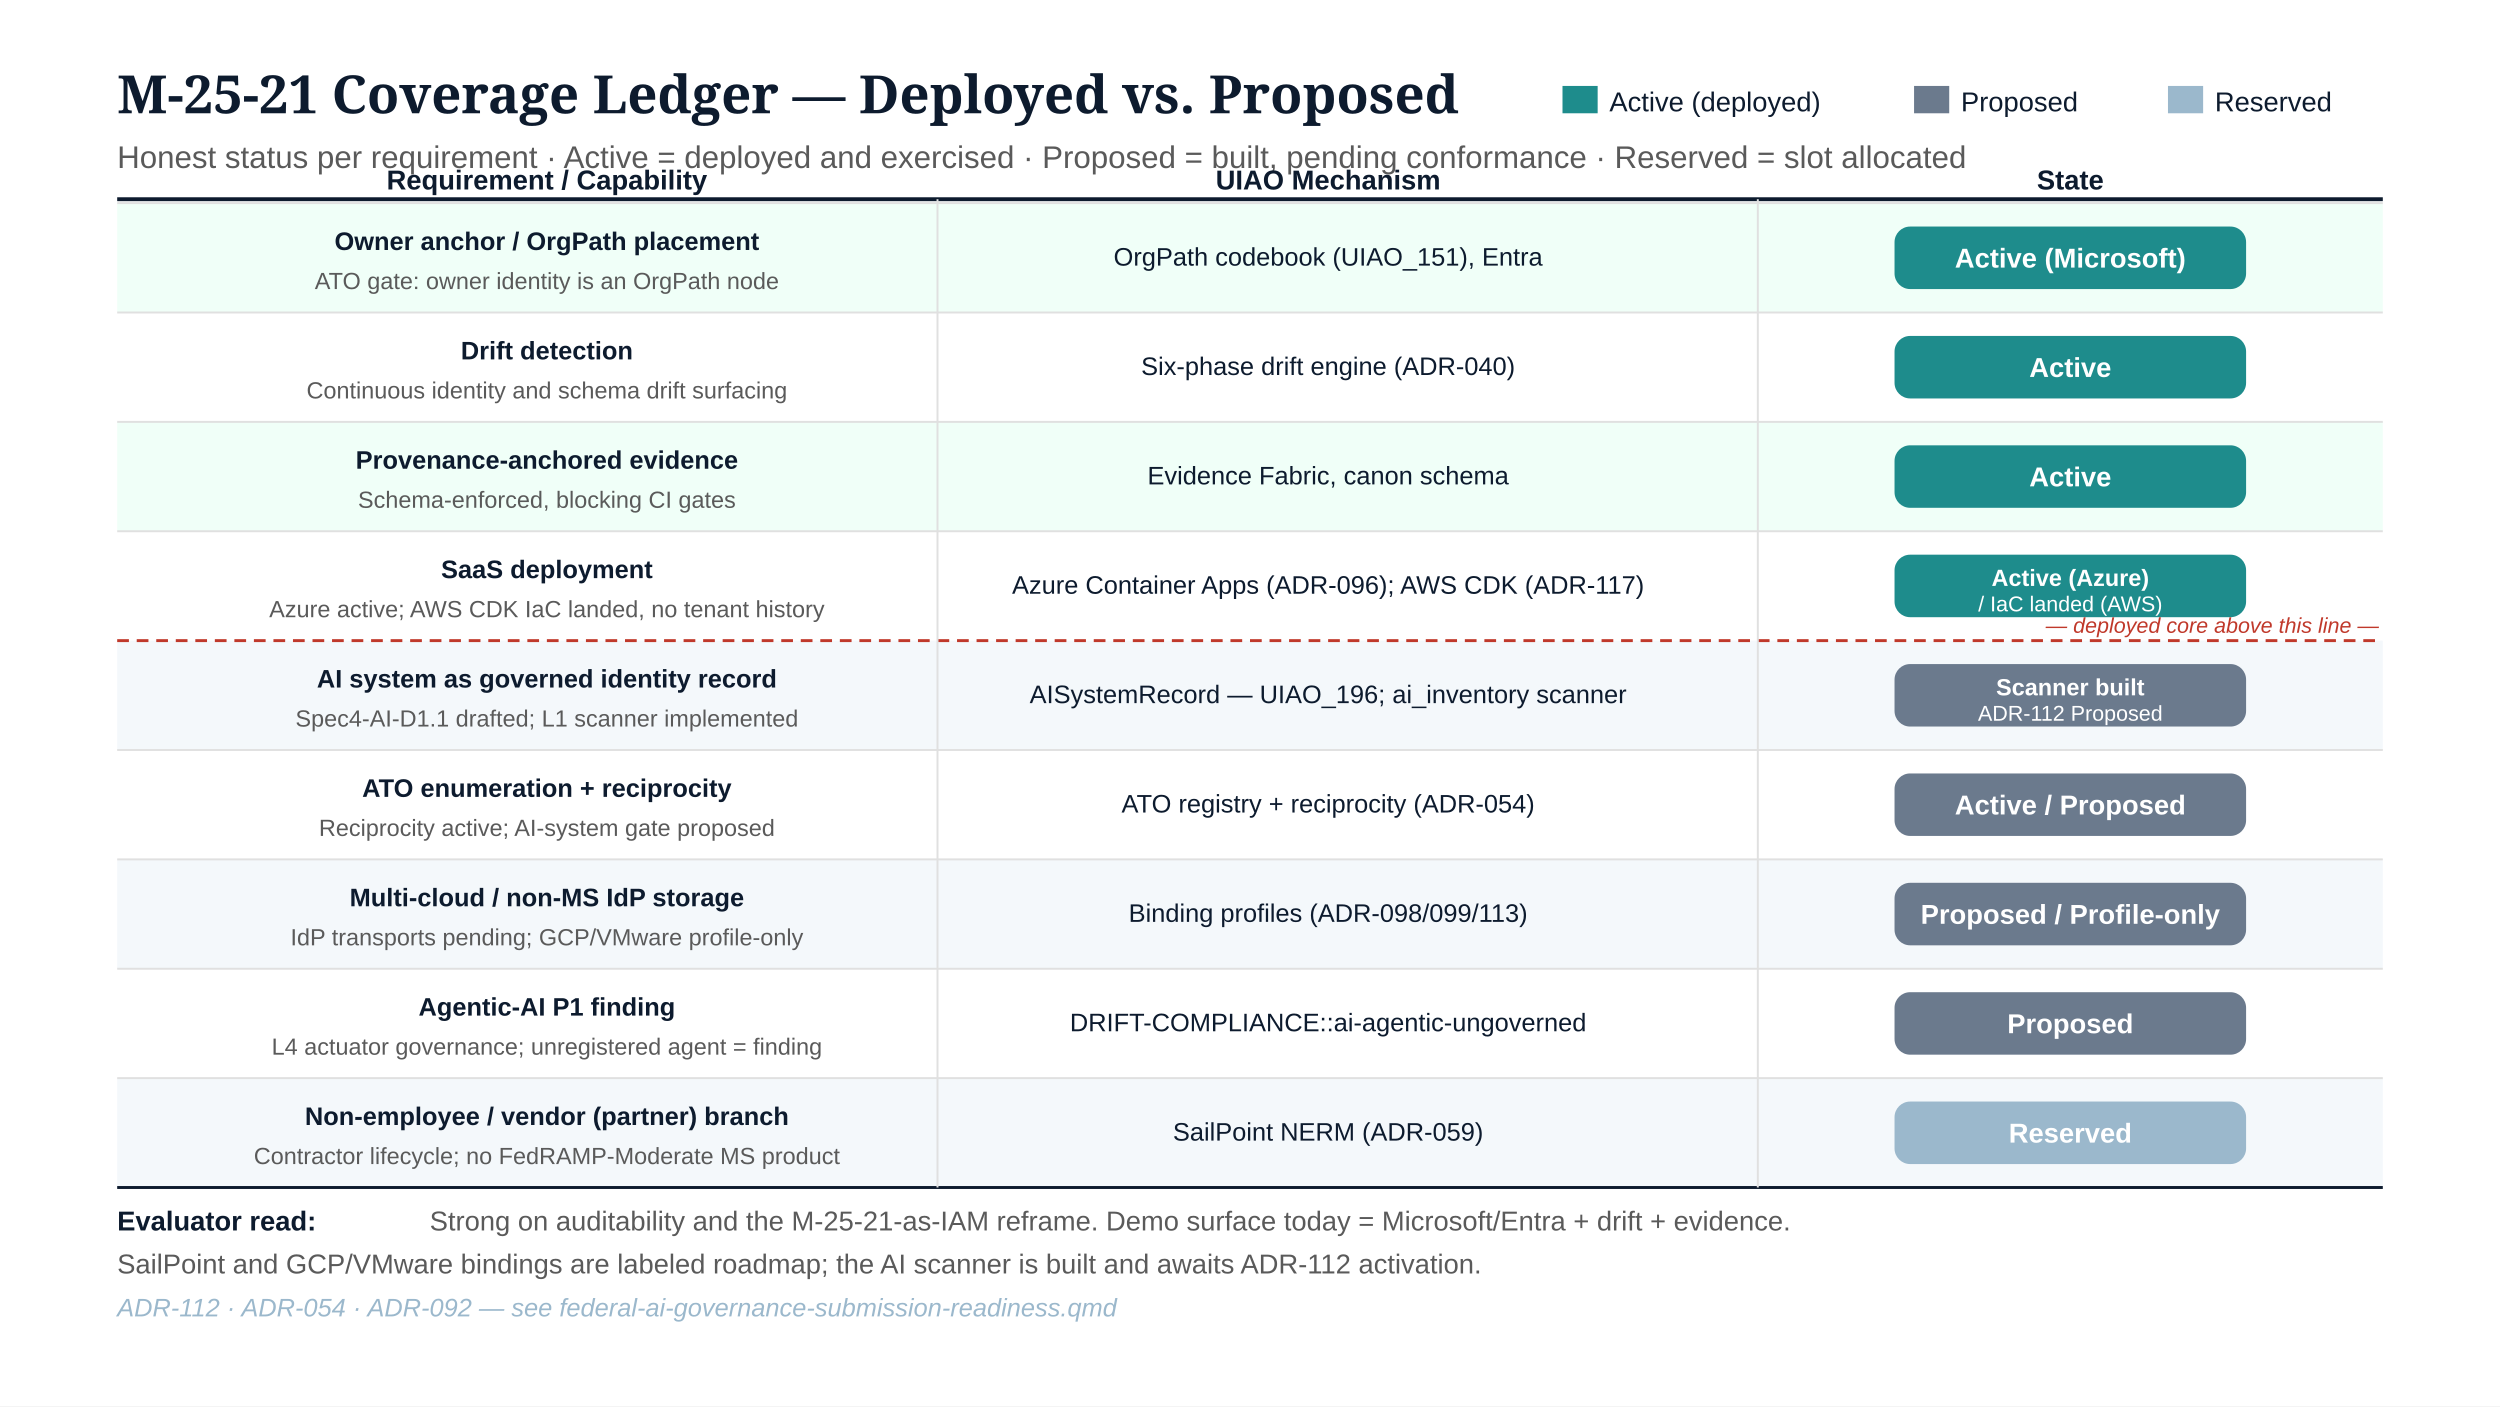
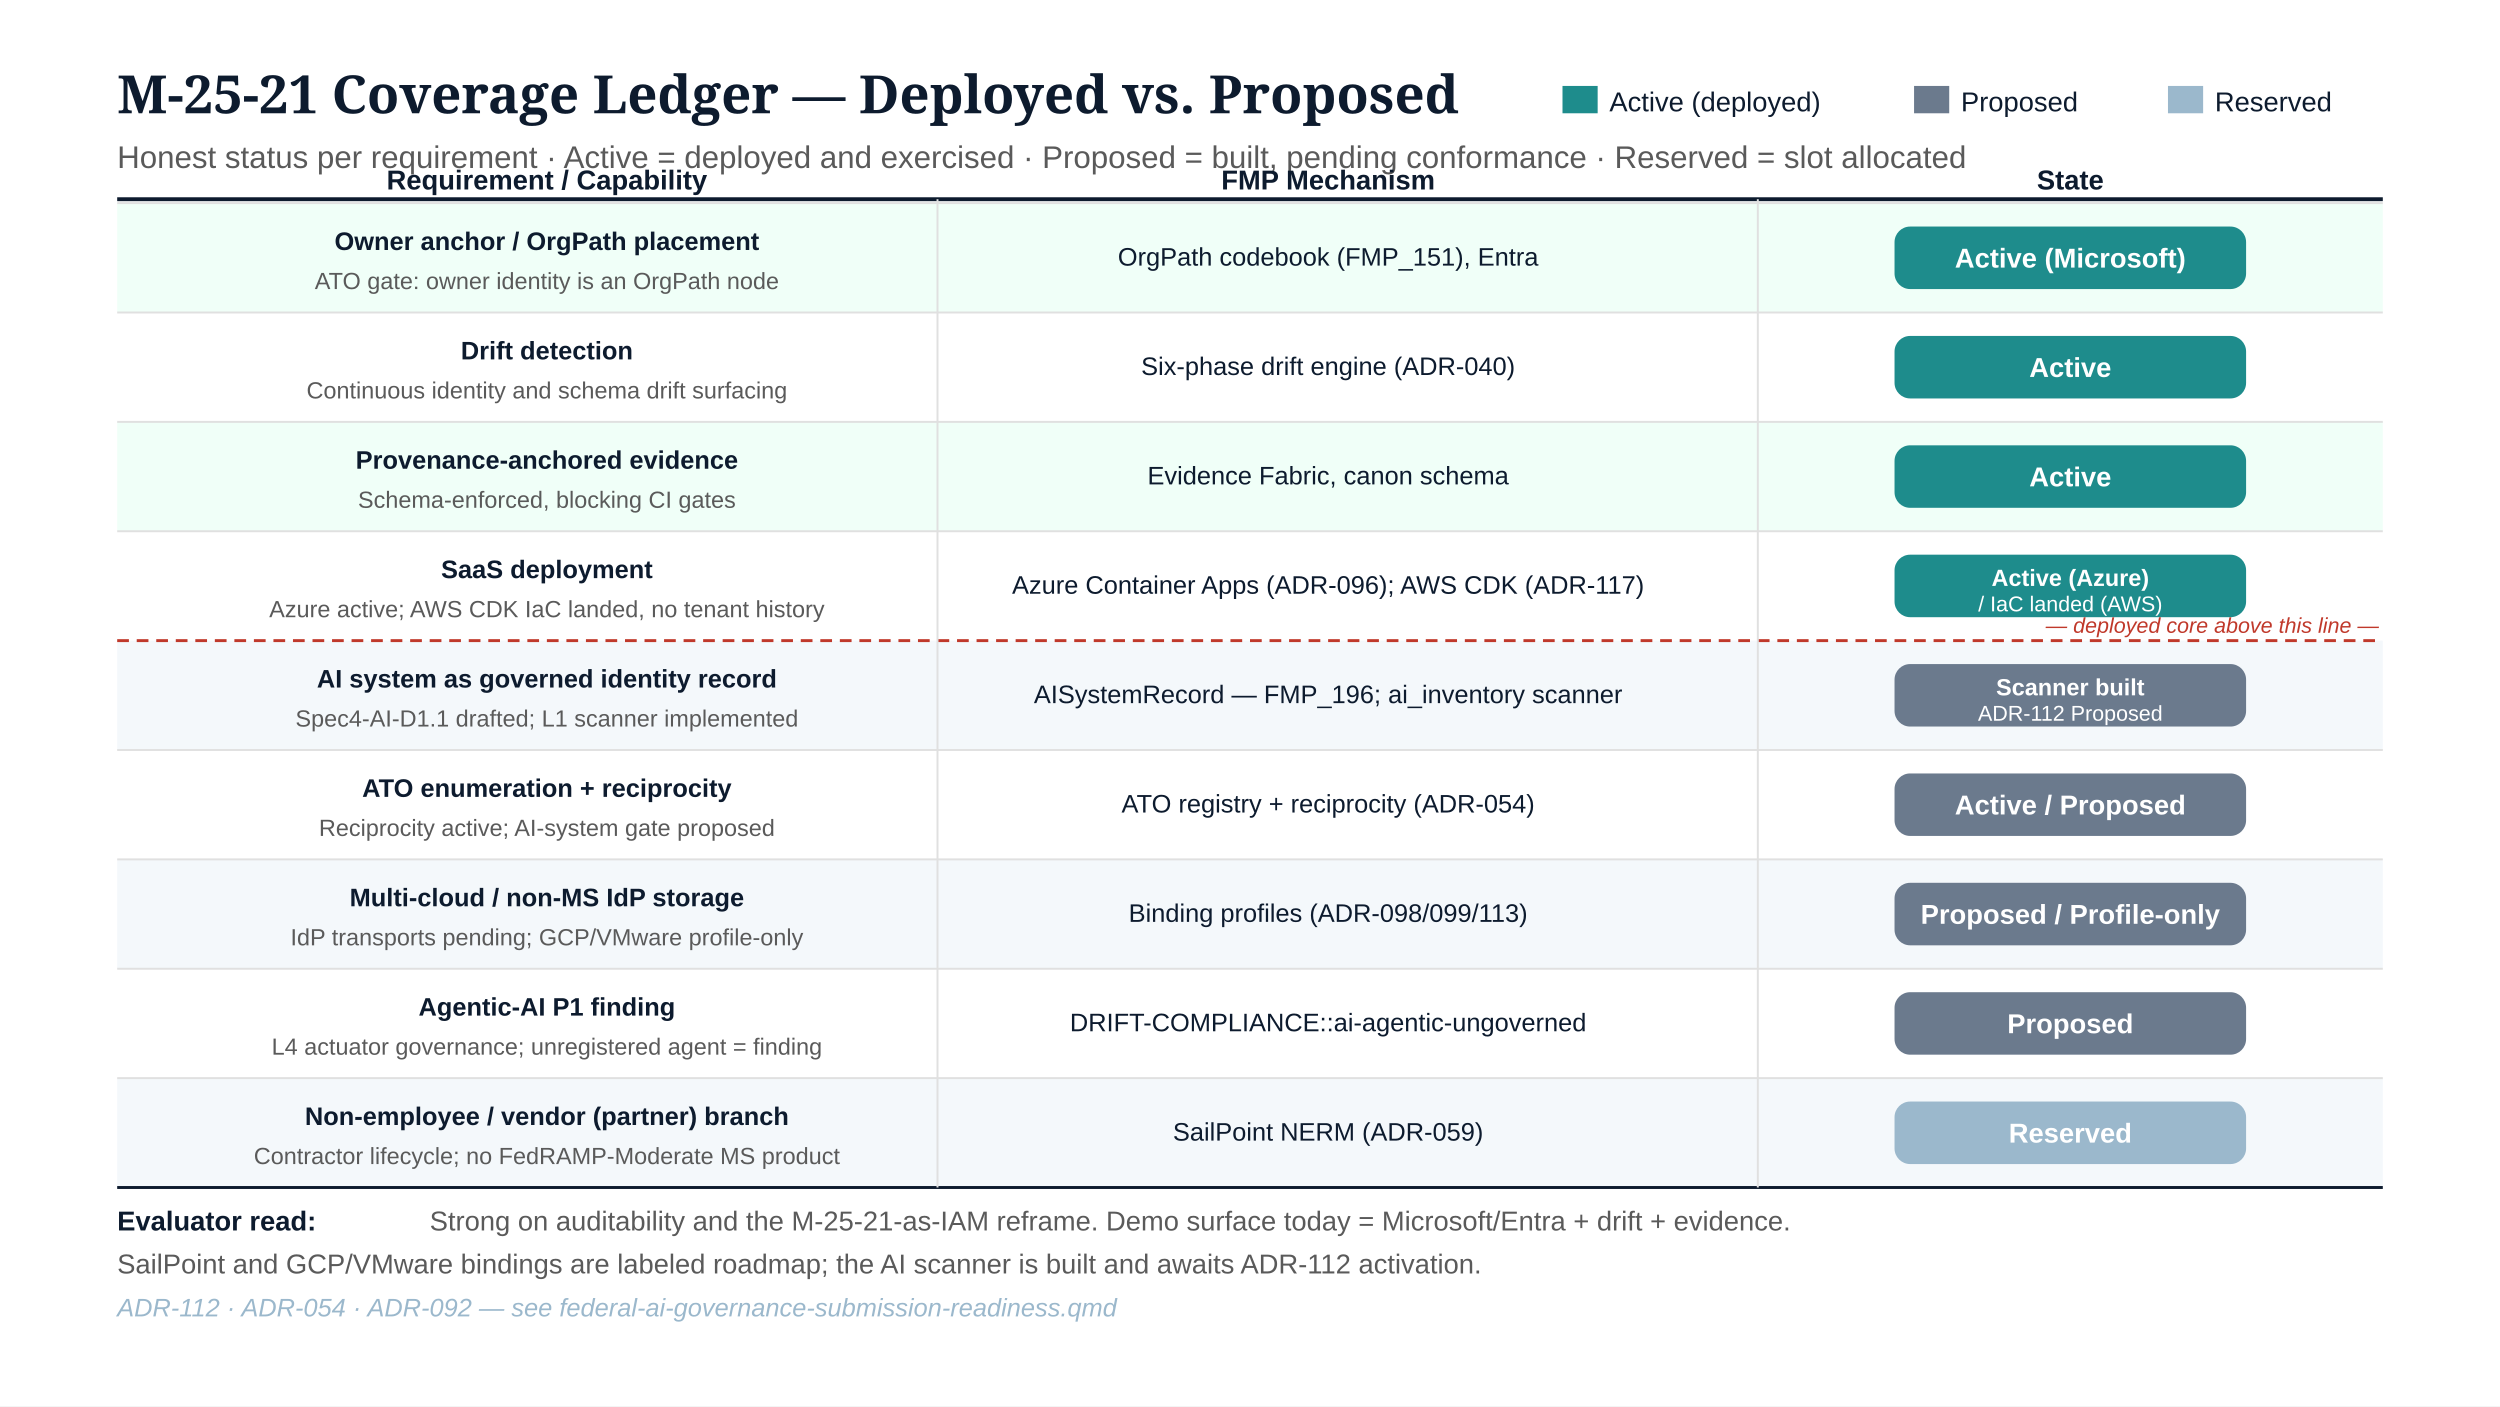
<svg xmlns="http://www.w3.org/2000/svg" viewBox="0 0 1280 720" font-family="Arial, Helvetica, sans-serif">
  <rect x="0" y="0" width="1280" height="720" fill="#FFFFFF" />
  <text x="60" y="58" font-family="Georgia, serif" font-size="27" font-weight="bold" fill="#0D1B2E">M-25-21 Coverage Ledger — Deployed vs. Proposed</text>
  <text x="60" y="86" font-size="16" fill="#5A5A5A">Honest status per requirement · Active = deployed and exercised · Proposed = built, pending conformance · Reserved = slot allocated</text>
  <rect x="800" y="44" width="18" height="14" fill="#1E8C8C" />
  <text x="824" y="57" font-size="14" fill="#0D1B2E">Active (deployed)</text>
  <rect x="980" y="44" width="18" height="14" fill="#6B7A8D" />
  <text x="1004" y="57" font-size="14" fill="#0D1B2E">Proposed</text>
  <rect x="1110" y="44" width="18" height="14" fill="#9BB8CC" />
  <text x="1134" y="57" font-size="14" fill="#0D1B2E">Reserved</text>
  <line x1="60" y1="102" x2="1220" y2="102" stroke="#0D1B2E" stroke-width="2" />
  <text x="280" y="97" text-anchor="middle" font-size="14" font-weight="bold" fill="#0D1B2E">Requirement / Capability</text>
-   <text x="680" y="97" text-anchor="middle" font-size="14" font-weight="bold" fill="#0D1B2E">UIAO Mechanism</text>
+   <text x="680" y="97" text-anchor="middle" font-size="14" font-weight="bold" fill="#0D1B2E">FMP Mechanism</text>
  <text x="1060" y="97" text-anchor="middle" font-size="14" font-weight="bold" fill="#0D1B2E">State</text>
  <rect x="60" y="104" width="1160" height="56" fill="#F0FFF8" />
  <text x="280" y="128" text-anchor="middle" font-size="13" font-weight="bold" fill="#0D1B2E">Owner anchor / OrgPath placement</text>
  <text x="280" y="148" text-anchor="middle" font-size="12" fill="#5A5A5A">ATO gate: owner identity is an OrgPath node</text>
-   <text x="680" y="136" text-anchor="middle" font-size="13" fill="#0D1B2E">OrgPath codebook (UIAO_151), Entra</text>
+   <text x="680" y="136" text-anchor="middle" font-size="13" fill="#0D1B2E">OrgPath codebook (FMP_151), Entra</text>
  <rect x="970" y="116" width="180" height="32" rx="8" fill="#1E8C8C" />
  <text x="1060" y="137" text-anchor="middle" font-size="14" font-weight="bold" fill="#FFFFFF">Active (Microsoft)</text>
  <rect x="60" y="160" width="1160" height="56" fill="#FFFFFF" />
  <text x="280" y="184" text-anchor="middle" font-size="13" font-weight="bold" fill="#0D1B2E">Drift detection</text>
  <text x="280" y="204" text-anchor="middle" font-size="12" fill="#5A5A5A">Continuous identity and schema drift surfacing</text>
  <text x="680" y="192" text-anchor="middle" font-size="13" fill="#0D1B2E">Six-phase drift engine (ADR-040)</text>
  <rect x="970" y="172" width="180" height="32" rx="8" fill="#1E8C8C" />
  <text x="1060" y="193" text-anchor="middle" font-size="14" font-weight="bold" fill="#FFFFFF">Active</text>
  <rect x="60" y="216" width="1160" height="56" fill="#F0FFF8" />
  <text x="280" y="240" text-anchor="middle" font-size="13" font-weight="bold" fill="#0D1B2E">Provenance-anchored evidence</text>
  <text x="280" y="260" text-anchor="middle" font-size="12" fill="#5A5A5A">Schema-enforced, blocking CI gates</text>
  <text x="680" y="248" text-anchor="middle" font-size="13" fill="#0D1B2E">Evidence Fabric, canon schema</text>
  <rect x="970" y="228" width="180" height="32" rx="8" fill="#1E8C8C" />
  <text x="1060" y="249" text-anchor="middle" font-size="14" font-weight="bold" fill="#FFFFFF">Active</text>
  <rect x="60" y="272" width="1160" height="56" fill="#FFFFFF" />
  <text x="280" y="296" text-anchor="middle" font-size="13" font-weight="bold" fill="#0D1B2E">SaaS deployment</text>
  <text x="280" y="316" text-anchor="middle" font-size="12" fill="#5A5A5A">Azure active; AWS CDK IaC landed, no tenant history</text>
  <text x="680" y="304" text-anchor="middle" font-size="13" fill="#0D1B2E">Azure Container Apps (ADR-096); AWS CDK (ADR-117)</text>
  <rect x="970" y="284" width="180" height="32" rx="8" fill="#1E8C8C" />
  <text x="1060" y="300" text-anchor="middle" font-size="12" font-weight="bold" fill="#FFFFFF">Active (Azure)</text>
  <text x="1060" y="313" text-anchor="middle" font-size="11" fill="#FFFFFF">/ IaC landed (AWS)</text>
  <rect x="60" y="328" width="1160" height="56" fill="#F4F8FB" />
  <text x="280" y="352" text-anchor="middle" font-size="13" font-weight="bold" fill="#0D1B2E">AI system as governed identity record</text>
  <text x="280" y="372" text-anchor="middle" font-size="12" fill="#5A5A5A">Spec4-AI-D1.1 drafted; L1 scanner implemented</text>
-   <text x="680" y="360" text-anchor="middle" font-size="13" fill="#0D1B2E">AISystemRecord — UIAO_196; ai_inventory scanner</text>
+   <text x="680" y="360" text-anchor="middle" font-size="13" fill="#0D1B2E">AISystemRecord — FMP_196; ai_inventory scanner</text>
  <rect x="970" y="340" width="180" height="32" rx="8" fill="#6B7A8D" />
  <text x="1060" y="356" text-anchor="middle" font-size="12" font-weight="bold" fill="#FFFFFF">Scanner built</text>
  <text x="1060" y="369" text-anchor="middle" font-size="11" fill="#FFFFFF">ADR-112 Proposed</text>
  <rect x="60" y="384" width="1160" height="56" fill="#FFFFFF" />
  <text x="280" y="408" text-anchor="middle" font-size="13" font-weight="bold" fill="#0D1B2E">ATO enumeration + reciprocity</text>
  <text x="280" y="428" text-anchor="middle" font-size="12" fill="#5A5A5A">Reciprocity active; AI-system gate proposed</text>
  <text x="680" y="416" text-anchor="middle" font-size="13" fill="#0D1B2E">ATO registry + reciprocity (ADR-054)</text>
  <rect x="970" y="396" width="180" height="32" rx="8" fill="#6B7A8D" />
  <text x="1060" y="417" text-anchor="middle" font-size="14" font-weight="bold" fill="#FFFFFF">Active / Proposed</text>
  <rect x="60" y="440" width="1160" height="56" fill="#F4F8FB" />
  <text x="280" y="464" text-anchor="middle" font-size="13" font-weight="bold" fill="#0D1B2E">Multi-cloud / non-MS IdP storage</text>
  <text x="280" y="484" text-anchor="middle" font-size="12" fill="#5A5A5A">IdP transports pending; GCP/VMware profile-only</text>
  <text x="680" y="472" text-anchor="middle" font-size="13" fill="#0D1B2E">Binding profiles (ADR-098/099/113)</text>
  <rect x="970" y="452" width="180" height="32" rx="8" fill="#6B7A8D" />
  <text x="1060" y="473" text-anchor="middle" font-size="14" font-weight="bold" fill="#FFFFFF">Proposed / Profile-only</text>
  <rect x="60" y="496" width="1160" height="56" fill="#FFFFFF" />
  <text x="280" y="520" text-anchor="middle" font-size="13" font-weight="bold" fill="#0D1B2E">Agentic-AI P1 finding</text>
  <text x="280" y="540" text-anchor="middle" font-size="12" fill="#5A5A5A">L4 actuator governance; unregistered agent = finding</text>
  <text x="680" y="528" text-anchor="middle" font-size="13" fill="#0D1B2E">DRIFT-COMPLIANCE::ai-agentic-ungoverned</text>
  <rect x="970" y="508" width="180" height="32" rx="8" fill="#6B7A8D" />
  <text x="1060" y="529" text-anchor="middle" font-size="14" font-weight="bold" fill="#FFFFFF">Proposed</text>
  <rect x="60" y="552" width="1160" height="56" fill="#F4F8FB" />
  <text x="280" y="576" text-anchor="middle" font-size="13" font-weight="bold" fill="#0D1B2E">Non-employee / vendor (partner) branch</text>
  <text x="280" y="596" text-anchor="middle" font-size="12" fill="#5A5A5A">Contractor lifecycle; no FedRAMP-Moderate MS product</text>
  <text x="680" y="584" text-anchor="middle" font-size="13" fill="#0D1B2E">SailPoint NERM (ADR-059)</text>
  <rect x="970" y="564" width="180" height="32" rx="8" fill="#9BB8CC" />
  <text x="1060" y="585" text-anchor="middle" font-size="14" font-weight="bold" fill="#FFFFFF">Reserved</text>
  <line x1="60" y1="104" x2="1220" y2="104" stroke="#E0E0E0" stroke-width="1" />
  <line x1="60" y1="160" x2="1220" y2="160" stroke="#E0E0E0" stroke-width="1" />
  <line x1="60" y1="216" x2="1220" y2="216" stroke="#E0E0E0" stroke-width="1" />
  <line x1="60" y1="272" x2="1220" y2="272" stroke="#E0E0E0" stroke-width="1" />
  <line x1="60" y1="328" x2="1220" y2="328" stroke="#C0392B" stroke-width="1.5" stroke-dasharray="6,4" />
  <line x1="60" y1="384" x2="1220" y2="384" stroke="#E0E0E0" stroke-width="1" />
  <line x1="60" y1="440" x2="1220" y2="440" stroke="#E0E0E0" stroke-width="1" />
  <line x1="60" y1="496" x2="1220" y2="496" stroke="#E0E0E0" stroke-width="1" />
  <line x1="60" y1="552" x2="1220" y2="552" stroke="#E0E0E0" stroke-width="1" />
  <line x1="60" y1="608" x2="1220" y2="608" stroke="#0D1B2E" stroke-width="1.5" />
  <line x1="480" y1="102" x2="480" y2="608" stroke="#E0E0E0" stroke-width="1" />
  <line x1="900" y1="102" x2="900" y2="608" stroke="#E0E0E0" stroke-width="1" />
  <text x="1218" y="324" text-anchor="end" font-size="11" fill="#C0392B" font-style="italic">— deployed core above this line —</text>
  <text x="60" y="630" font-size="14" font-weight="bold" fill="#0D1B2E">Evaluator read:</text>
  <text x="220" y="630" font-size="14" fill="#5A5A5A">Strong on auditability and the M-25-21-as-IAM reframe. Demo surface today = Microsoft/Entra + drift + evidence.</text>
  <text x="60" y="652" font-size="14" fill="#5A5A5A">SailPoint and GCP/VMware bindings are labeled roadmap; the AI scanner is built and awaits ADR-112 activation.</text>
  <text x="60" y="674" font-size="13" fill="#9BB8CC" font-style="italic">ADR-112 · ADR-054 · ADR-092 — see federal-ai-governance-submission-readiness.qmd</text>
</svg>
